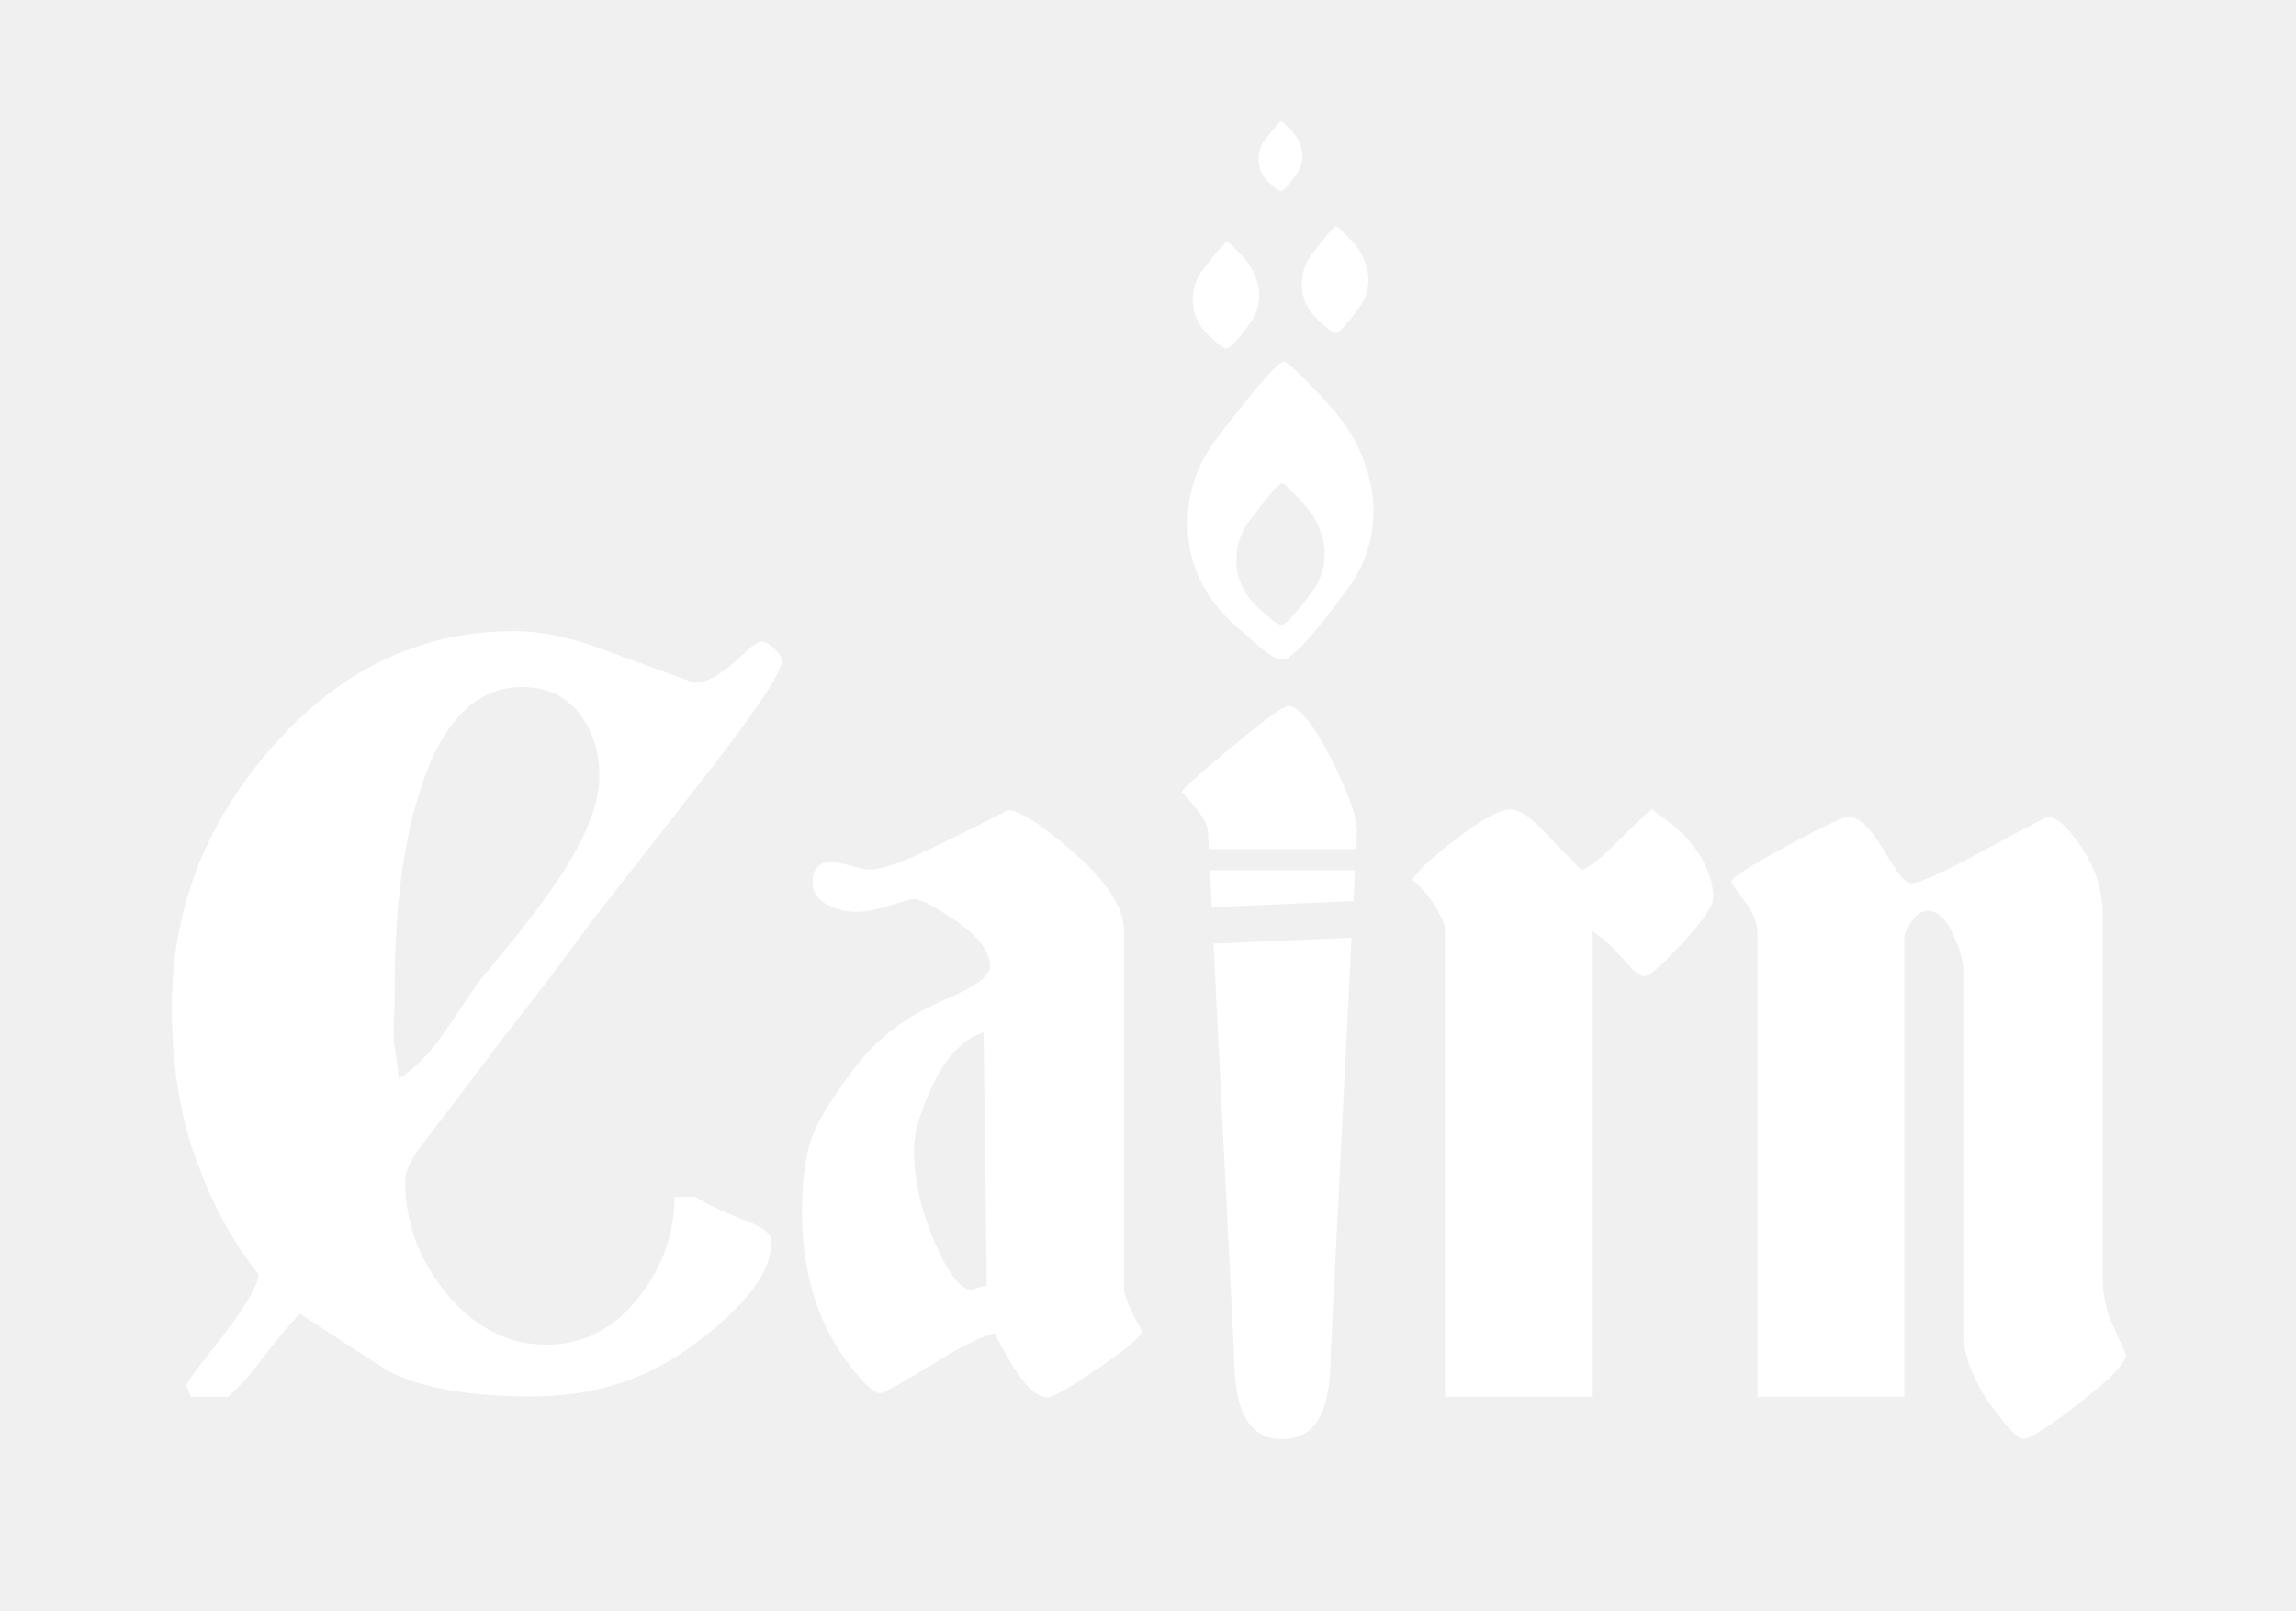
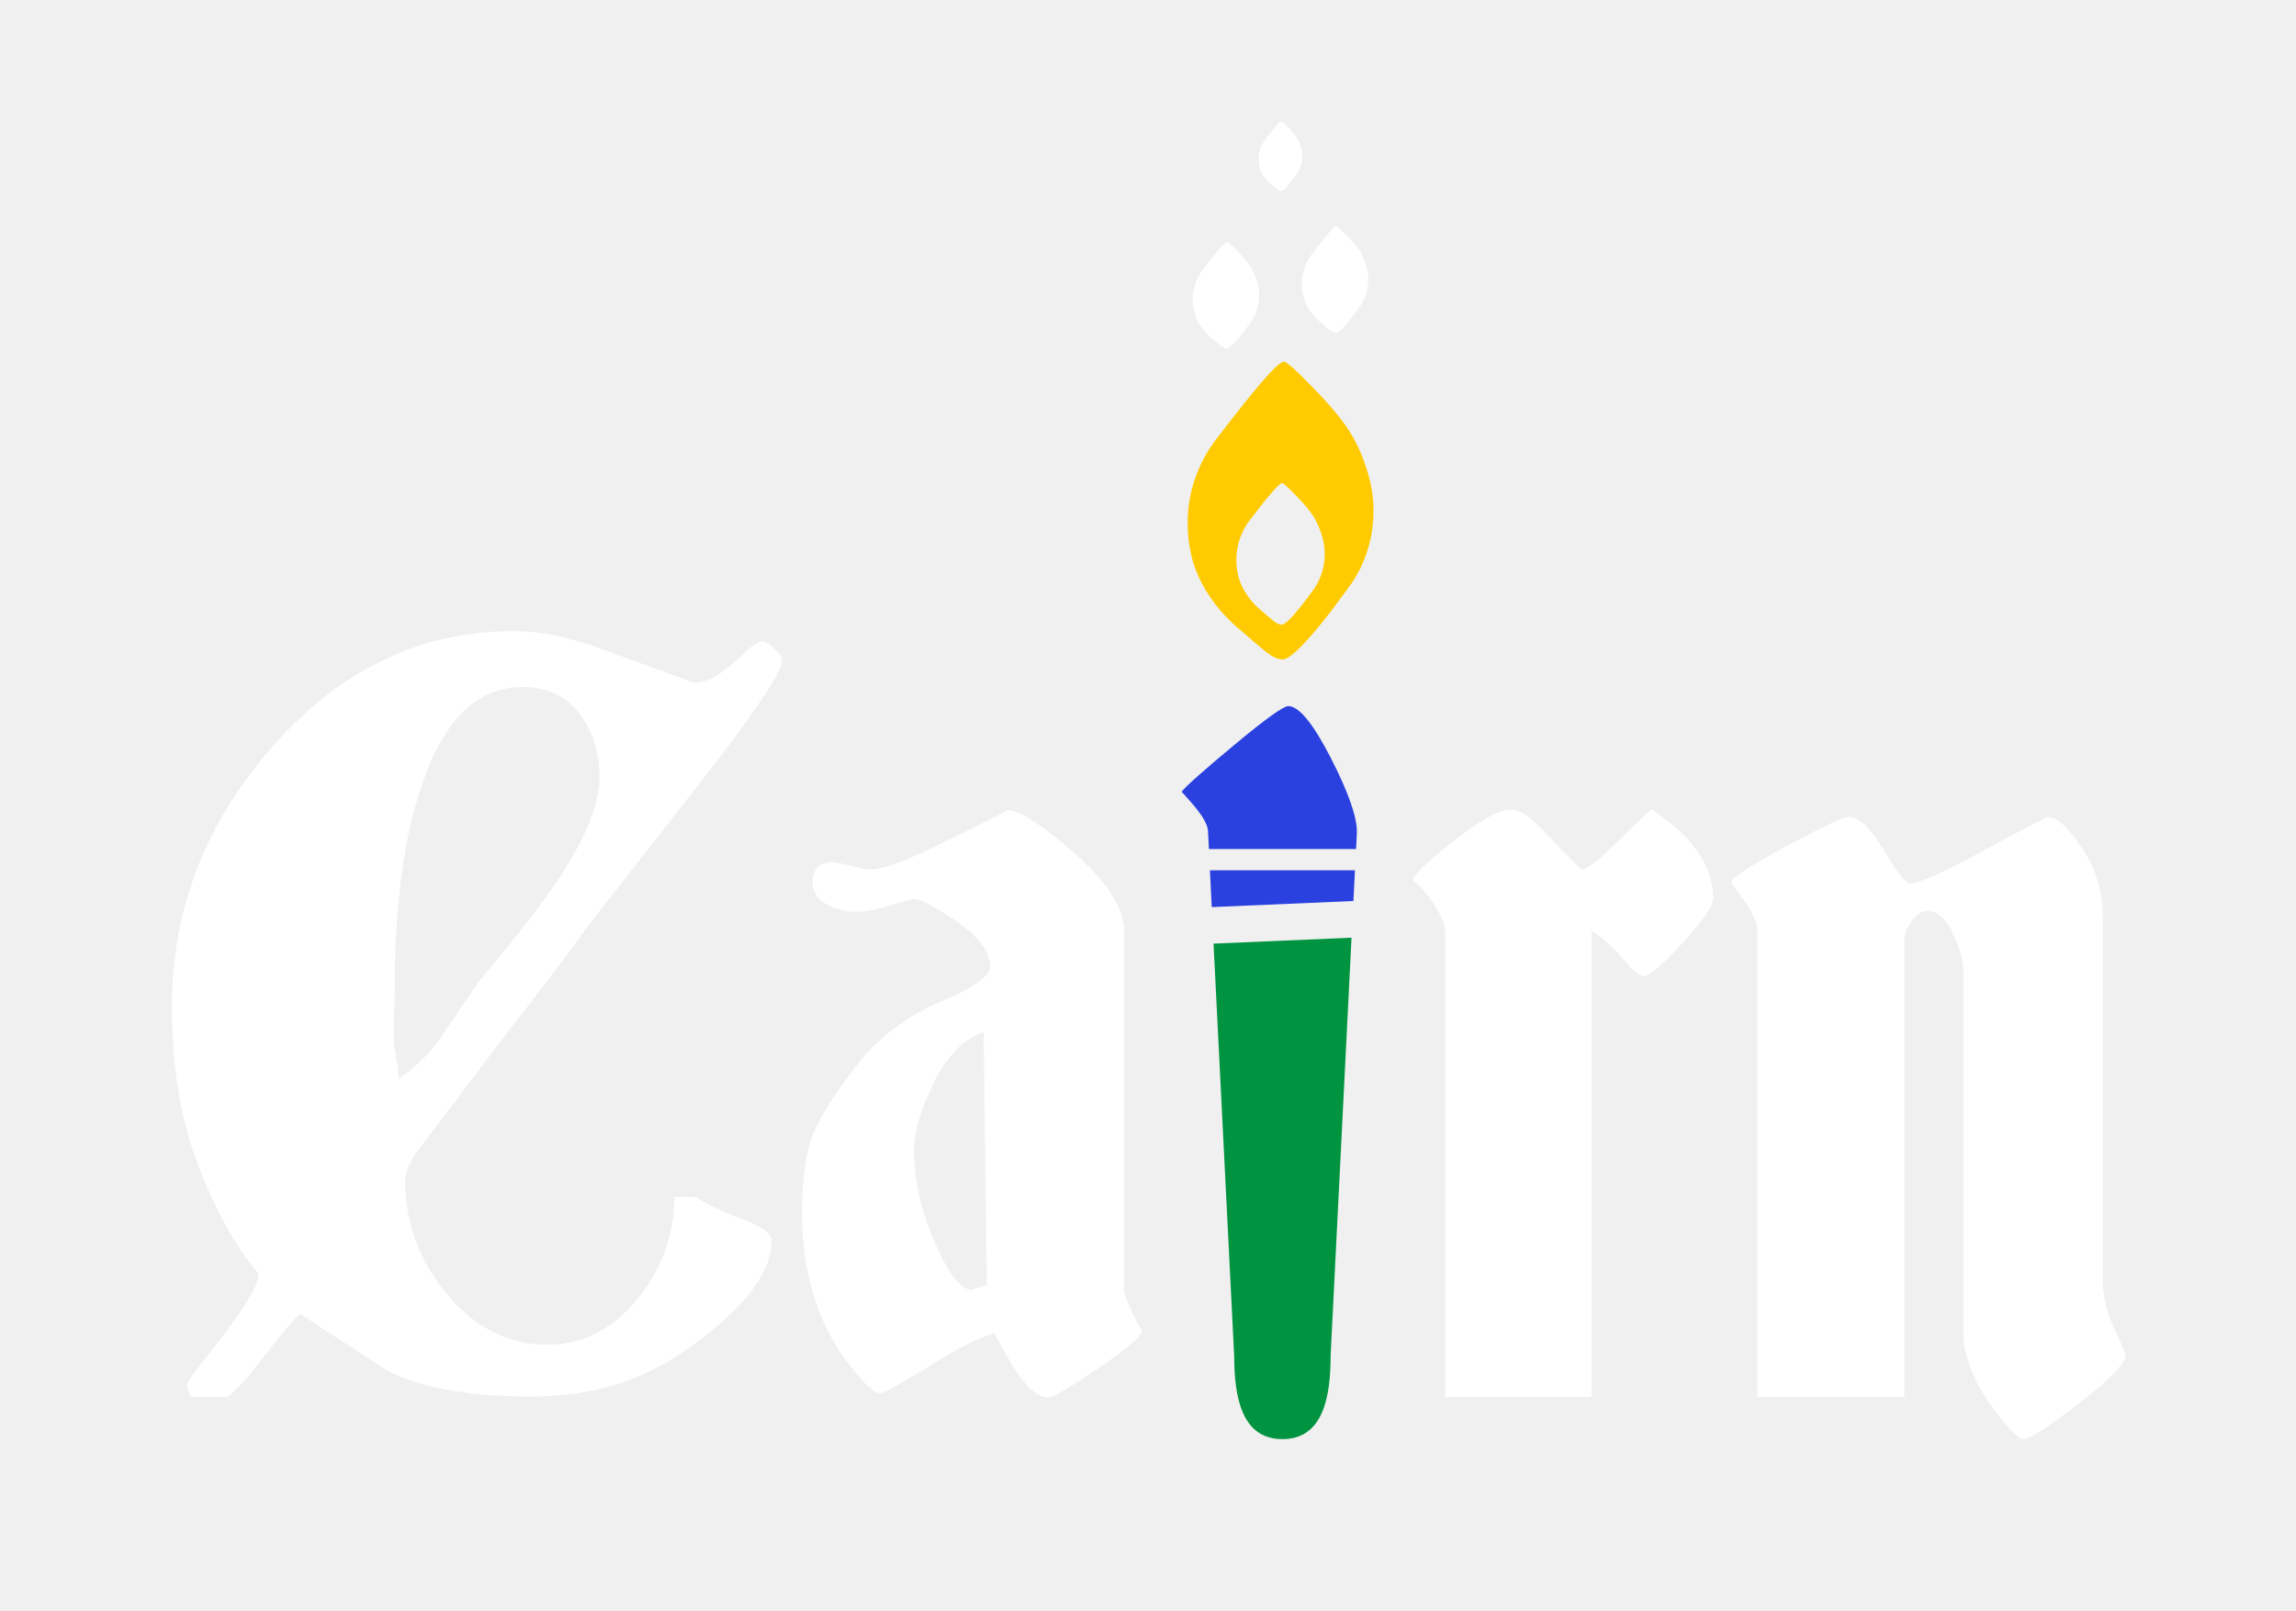
- <svg xmlns="http://www.w3.org/2000/svg" id="Layer_1" data-name="Layer 1" viewBox="0 0 501 351.32">
-   <defs>
-     <style>
+ <svg xmlns="http://www.w3.org/2000/svg" id="Layer_1" data-name="Layer 1" viewBox="0 0 501 351.32" version="1.1">
+   <defs id="defs1">
+     <style id="style1">
      .cls-1 {
        fill: #fff;
      }
    </style>
  </defs>
-   <path class="cls-1" d="M99.47,240.19c1.07-1.53,4.84-6.53,11.29-14.97,7.22-9.21,13.21-17.12,17.97-23.73,8.75-11.21,17.58-22.5,26.49-33.86,10.29-13.36,15.43-21.19,15.43-23.5,0-.61-.54-1.46-1.61-2.53-1.08-1.07-2-1.61-2.76-1.61-.92,0-2.38,1-4.38,3-4.15,3.99-7.6,5.99-10.37,5.99-7.22-2.61-14.17-5.14-20.85-7.6-6.68-2.45-12.86-3.68-18.54-3.68-20.73,0-38.55,8.69-53.44,26.07-14.13,16.46-21.19,35.06-21.19,55.82,0,13.53,1.99,25.3,5.99,35.29,3.53,9.23,7.83,16.92,12.9,23.06,0,2.31-2.61,6.85-7.83,13.61-5.22,6.77-7.83,9.7-7.83,10.93.31.77.61,1.54.92,2.31h8.06c.77-.78,2.77-2.2,5.99-6.4,5.99-7.77,9.29-11.66,9.9-11.66,6.3,4.15,12.67,8.29,19.12,12.44,7.37,3.69,17.74,5.53,31.1,5.53s24.19-3.38,33.86-10.14c12.44-8.75,18.66-16.66,18.66-23.73,0-1.53-1.77-2.99-5.3-4.38-5.22-1.99-8.98-3.76-11.29-5.3h-4.61c0,7.83-2.46,14.97-7.37,21.42-5.53,7.22-12.36,10.83-20.5,10.83s-15.7-3.69-21.77-11.06c-6.07-7.37-9.1-15.58-9.1-24.65,0-2.15,1.15-4.68,3.46-7.6,4.76-6.3,7.29-9.59,7.6-9.9ZM87.04,235.36c-.15-1.69-.38-3.46-.69-5.3-.31-1.84-.46-3.46-.46-4.84,0-1.23.04-2.65.11-4.26.08-1.61.12-3.42.12-5.41,0-19.66,2.38-35.51,7.14-47.57,4.76-12.05,11.67-18.08,20.73-18.08,5.22,0,9.33,1.88,12.32,5.64,2.99,3.77,4.49,8.41,4.49,13.94,0,7.07-4.23,16.28-12.67,27.64-2.3,3.22-6.91,8.98-13.82,17.28-2.61,3.84-5.22,7.68-7.83,11.52-2.61,3.84-5.76,6.99-9.45,9.45Z" />
-   <path class="cls-1" d="M245.27,281.41v-78.36c0-5.07-3.84-10.91-11.52-17.51-6.76-5.84-11.37-8.76-13.82-8.76-5.99,3.09-11.9,6.02-17.74,8.79-5.84,2.78-9.98,4.16-12.44,4.16-.62,0-1.46-.15-2.53-.46-2.92-.77-4.84-1.15-5.76-1.15-2.76,0-4.15,1.46-4.15,4.38,0,2.15,1.04,3.76,3.11,4.84,2.07,1.08,4.26,1.61,6.57,1.61,1.84,0,4.22-.46,7.14-1.38,2.91-.92,4.68-1.38,5.3-1.38,1.53,0,4.68,1.65,9.44,4.95,4.76,3.3,7.14,6.57,7.14,9.79,0,2-3.22,4.38-9.67,7.14-8.14,3.38-14.59,8.14-19.35,14.28-5.68,7.37-9.1,13.05-10.25,17.05-1.15,4-1.73,9.06-1.73,15.2,0,13.52,3.61,24.8,10.83,33.86,2.92,3.69,4.99,5.53,6.22,5.53.77,0,5.14-2.46,13.13-7.37,4.45-2.76,8.37-4.68,11.75-5.76,1.84,3.38,3.22,5.84,4.15,7.37,2.77,4.46,5.3,6.68,7.6,6.68,1.07,0,4.76-2.15,11.06-6.45,6.29-4.3,9.44-6.99,9.44-8.06-1.08-1.84-1.77-3.15-2.07-3.92-1.23-2.61-1.84-4.3-1.84-5.07ZM212.1,281.43c-2.46,0-5.18-3.49-8.18-10.48-3-6.99-4.49-13.71-4.49-20.16,0-3.69,1.42-8.48,4.26-14.4,2.84-5.91,6.49-9.64,10.94-11.17l.69,55.28c-1.54.31-2.61.62-3.23.92Z" />
-   <path class="cls-1" d="M360.47,176.61c-.31,0-2.65,2.19-7.03,6.56-4.38,4.38-7.18,6.57-8.41,6.57-2.92-2.91-5.76-5.83-8.52-8.75-2.76-2.91-5.07-4.38-6.91-4.38-2.3,0-6.26,2.15-11.86,6.45-5.61,4.3-8.79,7.3-9.56,8.98,1.53,1.07,3.11,2.84,4.72,5.29,1.61,2.46,2.42,4.37,2.42,5.75v101.69h32.02v-101.67c2.43,1.54,4.87,3.76,7.31,6.68,1.83,2.15,3.2,3.22,4.11,3.22,1.37,0,4.94-3.3,10.73-9.9,2.89-3.38,4.34-5.76,4.34-7.14,0-4.76-2.23-9.45-6.68-14.05-1.38-1.38-3.61-3.15-6.68-5.3Z" />
-   <path class="cls-1" d="M460.43,287.77c-1.08-2.54-1.61-6.5-1.61-8.35v-79.73c0-5.53-1.69-10.69-5.07-15.46-2.76-4-5.07-6-6.91-6-.31,0-4.92,2.42-13.82,7.26-8.91,4.84-14.28,7.26-16.12,7.26-1.07,0-3.03-2.42-5.87-7.26-2.84-4.84-5.41-7.26-7.72-7.26-1.08,0-5.61,2.15-13.59,6.45-7.99,4.3-11.98,6.91-11.98,7.83,0,.15.96,1.5,2.88,4.03,1.92,2.53,2.88,4.88,2.88,7.03v101.21h32.02v-100.06c0-.92.54-2.15,1.61-3.69,1.07-1.53,2.22-2.3,3.46-2.3,2.15,0,3.99,1.66,5.53,4.96,1.53,3.31,2.3,6.04,2.3,8.2v79.52c0,3.54,1.99,9.78,5.99,15.16,3.53,4.92,5.91,7.39,7.14,7.39,1.38,0,5.45-2.61,12.21-7.85,6.76-5.23,10.14-8.77,10.14-10.61-1.23-2.61-2.38-5.19-3.46-7.73Z" />
-   <path class="cls-1" d="M264.64,73.98c.51.45,1.04.91,1.6,1.37.56.46,1.04.7,1.44.7.48,0,1.48-.93,3-2.79.51-.62,1.21-1.55,2.11-2.79.48-.62.89-1.34,1.22-2.15.51-1.24.76-2.55.76-3.93,0-.98-.16-2-.49-3.06-.32-1.06-.72-1.99-1.2-2.81-.59-1.01-1.6-2.25-3.04-3.71-1.29-1.35-2.05-2.03-2.28-2.03-.45,0-2.24,2.05-5.36,6.16-.65.84-1.17,1.82-1.56,2.93-.39,1.11-.59,2.29-.59,3.52,0,1.74.38,3.33,1.14,4.75.76,1.42,1.84,2.69,3.25,3.82Z" />
-   <path class="cls-1" d="M285.21,66.74c.76,1.42,1.84,2.69,3.25,3.82.51.45,1.04.91,1.6,1.37.56.46,1.04.7,1.44.7.48,0,1.48-.93,3-2.79.51-.62,1.21-1.55,2.11-2.79.48-.62.89-1.34,1.22-2.15.51-1.24.76-2.55.76-3.93,0-.98-.16-2-.49-3.06-.32-1.06-.72-1.99-1.2-2.81-.59-1.01-1.6-2.25-3.04-3.71-1.29-1.35-2.05-2.03-2.28-2.03-.45,0-2.24,2.05-5.36,6.16-.65.84-1.17,1.82-1.56,2.93-.39,1.11-.59,2.29-.59,3.52,0,1.74.38,3.33,1.14,4.75Z" />
-   <path class="cls-1" d="M294.99,94.96c-1.65-2.83-4.48-6.29-8.49-10.38-3.62-3.77-5.74-5.66-6.37-5.66-1.26,0-6.25,5.74-14.97,17.22-1.81,2.36-3.26,5.09-4.36,8.19-1.1,3.11-1.65,6.39-1.65,9.85,0,4.87,1.06,9.3,3.18,13.26,2.12,3.97,5.15,7.53,9.08,10.67,1.41,1.26,2.91,2.54,4.48,3.83,1.57,1.3,2.91,1.95,4.01,1.95,1.34,0,4.13-2.59,8.37-7.78,1.41-1.73,3.38-4.32,5.9-7.78,1.33-1.73,2.48-3.73,3.42-6.01,1.41-3.46,2.12-7.11,2.12-10.97,0-2.75-.45-5.6-1.36-8.55-.9-2.95-2.02-5.56-3.36-7.84ZM288.05,126.04c-.45,1.08-.99,2.04-1.62,2.86-1.2,1.64-2.13,2.88-2.8,3.7-2.02,2.47-3.34,3.7-3.98,3.7-.52,0-1.16-.31-1.91-.93-.75-.62-1.46-1.22-2.13-1.82-1.87-1.49-3.31-3.19-4.32-5.07-1.01-1.89-1.51-3.99-1.51-6.31,0-1.64.26-3.2.78-4.68.52-1.48,1.21-2.77,2.07-3.9,4.15-5.46,6.52-8.18,7.12-8.18.3,0,1.31.9,3.03,2.69,1.91,1.94,3.25,3.59,4.04,4.93.63,1.08,1.17,2.33,1.6,3.73.43,1.4.64,2.76.64,4.06,0,1.83-.34,3.57-1.01,5.21Z" />
-   <path class="cls-1" d="M277.53,40.36c.33.3.68.6,1.05.9.37.31.68.46.94.46.31,0,.97-.61,1.97-1.83.33-.41.8-1.02,1.39-1.83.31-.41.58-.88.81-1.42.33-.81.5-1.68.5-2.58,0-.65-.11-1.32-.32-2.01-.21-.69-.48-1.31-.79-1.85-.39-.67-1.06-1.48-2-2.44-.85-.89-1.35-1.33-1.5-1.33-.3,0-1.47,1.35-3.53,4.05-.43.56-.77,1.2-1.03,1.93-.26.73-.39,1.5-.39,2.32,0,1.15.25,2.19.75,3.12.5.93,1.21,1.77,2.14,2.51Z" />
-   <polygon class="cls-1" points="264.41 197.92 295.32 196.59 295.66 189.88 264.01 189.88 264.41 197.92" />
-   <path class="cls-1" d="M281.1,154.07c-1.08,0-5.03,2.85-11.86,8.54-6.84,5.69-10.64,9.08-11.4,10.15,2.15,2.31,3.65,4.12,4.49,5.42.84,1.31,1.27,2.43,1.27,3.35l.19,3.72h32.11l.19-3.72c0-3.38-1.92-8.81-5.76-16.27-3.84-7.46-6.91-11.19-9.21-11.19Z" />
-   <path class="cls-1" d="M269.31,295.72c0,8.97,1.56,18.28,10.52,18.28s10.52-9.31,10.52-18.28l4.56-91.13-30.11,1.3,4.5,89.83Z" />
+   <path class="cls-1" d="M99.47,240.19c1.07-1.53,4.84-6.53,11.29-14.97,7.22-9.21,13.21-17.12,17.97-23.73,8.75-11.21,17.58-22.5,26.49-33.86,10.29-13.36,15.43-21.19,15.43-23.5,0-.61-.54-1.46-1.61-2.53-1.08-1.07-2-1.61-2.76-1.61-.92,0-2.38,1-4.38,3-4.15,3.99-7.6,5.99-10.37,5.99-7.22-2.61-14.17-5.14-20.85-7.6-6.68-2.45-12.86-3.68-18.54-3.68-20.73,0-38.55,8.69-53.44,26.07-14.13,16.46-21.19,35.06-21.19,55.82,0,13.53,1.99,25.3,5.99,35.29,3.53,9.23,7.83,16.92,12.9,23.06,0,2.31-2.61,6.85-7.83,13.61-5.22,6.77-7.83,9.7-7.83,10.93.31.77.61,1.54.92,2.31h8.06c.77-.78,2.77-2.2,5.99-6.4,5.99-7.77,9.29-11.66,9.9-11.66,6.3,4.15,12.67,8.29,19.12,12.44,7.37,3.69,17.74,5.53,31.1,5.53s24.19-3.38,33.86-10.14c12.44-8.75,18.66-16.66,18.66-23.73,0-1.53-1.77-2.99-5.3-4.38-5.22-1.99-8.98-3.76-11.29-5.3h-4.61c0,7.83-2.46,14.97-7.37,21.42-5.53,7.22-12.36,10.83-20.5,10.83s-15.7-3.69-21.77-11.06c-6.07-7.37-9.1-15.58-9.1-24.65,0-2.15,1.15-4.68,3.46-7.6,4.76-6.3,7.29-9.59,7.6-9.9ZM87.04,235.36c-.15-1.69-.38-3.46-.69-5.3-.31-1.84-.46-3.46-.46-4.84,0-1.23.04-2.65.11-4.26.08-1.61.12-3.42.12-5.41,0-19.66,2.38-35.51,7.14-47.57,4.76-12.05,11.67-18.08,20.73-18.08,5.22,0,9.33,1.88,12.32,5.64,2.99,3.77,4.49,8.41,4.49,13.94,0,7.07-4.23,16.28-12.67,27.64-2.3,3.22-6.91,8.98-13.82,17.28-2.61,3.84-5.22,7.68-7.83,11.52-2.61,3.84-5.76,6.99-9.45,9.45Z" id="path1" />
+   <path class="cls-1" d="M245.27,281.41v-78.36c0-5.07-3.84-10.91-11.52-17.51-6.76-5.84-11.37-8.76-13.82-8.76-5.99,3.09-11.9,6.02-17.74,8.79-5.84,2.78-9.98,4.16-12.44,4.16-.62,0-1.46-.15-2.53-.46-2.92-.77-4.84-1.15-5.76-1.15-2.76,0-4.15,1.46-4.15,4.38,0,2.15,1.04,3.76,3.11,4.84,2.07,1.08,4.26,1.61,6.57,1.61,1.84,0,4.22-.46,7.14-1.38,2.91-.92,4.68-1.38,5.3-1.38,1.53,0,4.68,1.65,9.44,4.95,4.76,3.3,7.14,6.57,7.14,9.79,0,2-3.22,4.38-9.67,7.14-8.14,3.38-14.59,8.14-19.35,14.28-5.68,7.37-9.1,13.05-10.25,17.05-1.15,4-1.73,9.06-1.73,15.2,0,13.52,3.61,24.8,10.83,33.86,2.92,3.69,4.99,5.53,6.22,5.53.77,0,5.14-2.46,13.13-7.37,4.45-2.76,8.37-4.68,11.75-5.76,1.84,3.38,3.22,5.84,4.15,7.37,2.77,4.46,5.3,6.68,7.6,6.68,1.07,0,4.76-2.15,11.06-6.45,6.29-4.3,9.44-6.99,9.44-8.06-1.08-1.84-1.77-3.15-2.07-3.92-1.23-2.61-1.84-4.3-1.84-5.07ZM212.1,281.43c-2.46,0-5.18-3.49-8.18-10.48-3-6.99-4.49-13.71-4.49-20.16,0-3.69,1.42-8.48,4.26-14.4,2.84-5.91,6.49-9.64,10.94-11.17l.69,55.28c-1.54.31-2.61.62-3.23.92Z" id="path2" />
+   <path class="cls-1" d="M360.47,176.61c-.31,0-2.65,2.19-7.03,6.56-4.38,4.38-7.18,6.57-8.41,6.57-2.92-2.91-5.76-5.83-8.52-8.75-2.76-2.91-5.07-4.38-6.91-4.38-2.3,0-6.26,2.15-11.86,6.45-5.61,4.3-8.79,7.3-9.56,8.98,1.53,1.07,3.11,2.84,4.72,5.29,1.61,2.46,2.42,4.37,2.42,5.75v101.69h32.02v-101.67c2.43,1.54,4.87,3.76,7.31,6.68,1.83,2.15,3.2,3.22,4.11,3.22,1.37,0,4.94-3.3,10.73-9.9,2.89-3.38,4.34-5.76,4.34-7.14,0-4.76-2.23-9.45-6.68-14.05-1.38-1.38-3.61-3.15-6.68-5.3Z" id="path3" />
+   <path class="cls-1" d="M460.43,287.77c-1.08-2.54-1.61-6.5-1.61-8.35v-79.73c0-5.53-1.69-10.69-5.07-15.46-2.76-4-5.07-6-6.91-6-.31,0-4.92,2.42-13.82,7.26-8.91,4.84-14.28,7.26-16.12,7.26-1.07,0-3.03-2.42-5.87-7.26-2.84-4.84-5.41-7.26-7.72-7.26-1.08,0-5.61,2.15-13.59,6.45-7.99,4.3-11.98,6.91-11.98,7.83,0,.15.96,1.5,2.88,4.03,1.92,2.53,2.88,4.88,2.88,7.03v101.21h32.02v-100.06c0-.92.54-2.15,1.61-3.69,1.07-1.53,2.22-2.3,3.46-2.3,2.15,0,3.99,1.66,5.53,4.96,1.53,3.31,2.3,6.04,2.3,8.2v79.52c0,3.54,1.99,9.78,5.99,15.16,3.53,4.92,5.91,7.39,7.14,7.39,1.38,0,5.45-2.61,12.21-7.85,6.76-5.23,10.14-8.77,10.14-10.61-1.23-2.61-2.38-5.19-3.46-7.73Z" id="path4" />
+   <path class="cls-1" d="M264.64,73.98c.51.45,1.04.91,1.6,1.37.56.46,1.04.7,1.44.7.48,0,1.48-.93,3-2.79.51-.62,1.21-1.55,2.11-2.79.48-.62.89-1.34,1.22-2.15.51-1.24.76-2.55.76-3.93,0-.98-.16-2-.49-3.06-.32-1.06-.72-1.99-1.2-2.81-.59-1.01-1.6-2.25-3.04-3.71-1.29-1.35-2.05-2.03-2.28-2.03-.45,0-2.24,2.05-5.36,6.16-.65.84-1.17,1.82-1.56,2.93-.39,1.11-.59,2.29-.59,3.52,0,1.74.38,3.33,1.14,4.75.76,1.42,1.84,2.69,3.25,3.82Z" id="path5" style="fill:#ffffff;fill-opacity:1" />
+   <path class="cls-1" d="M285.21,66.74c.76,1.42,1.84,2.69,3.25,3.82.51.45,1.04.91,1.6,1.37.56.46,1.04.7,1.44.7.48,0,1.48-.93,3-2.79.51-.62,1.21-1.55,2.11-2.79.48-.62.89-1.34,1.22-2.15.51-1.24.76-2.55.76-3.93,0-.98-.16-2-.49-3.06-.32-1.06-.72-1.99-1.2-2.81-.59-1.01-1.6-2.25-3.04-3.71-1.29-1.35-2.05-2.03-2.28-2.03-.45,0-2.24,2.05-5.36,6.16-.65.84-1.17,1.82-1.56,2.93-.39,1.11-.59,2.29-.59,3.52,0,1.74.38,3.33,1.14,4.75Z" id="path6" style="fill:#ffffff;fill-opacity:1" />
+   <path class="cls-1" d="M294.99,94.96c-1.65-2.83-4.48-6.29-8.49-10.38-3.62-3.77-5.74-5.66-6.37-5.66-1.26,0-6.25,5.74-14.97,17.22-1.81,2.36-3.26,5.09-4.36,8.19-1.1,3.11-1.65,6.39-1.65,9.85,0,4.87,1.06,9.3,3.18,13.26,2.12,3.97,5.15,7.53,9.08,10.67,1.41,1.26,2.91,2.54,4.48,3.83,1.57,1.3,2.91,1.95,4.01,1.95,1.34,0,4.13-2.59,8.37-7.78,1.41-1.73,3.38-4.32,5.9-7.78,1.33-1.73,2.48-3.73,3.42-6.01,1.41-3.46,2.12-7.11,2.12-10.97,0-2.75-.45-5.6-1.36-8.55-.9-2.95-2.02-5.56-3.36-7.84ZM288.05,126.04c-.45,1.08-.99,2.04-1.62,2.86-1.2,1.64-2.13,2.88-2.8,3.7-2.02,2.47-3.34,3.7-3.98,3.7-.52,0-1.16-.31-1.91-.93-.75-.62-1.46-1.22-2.13-1.82-1.87-1.49-3.31-3.19-4.32-5.07-1.01-1.89-1.51-3.99-1.51-6.31,0-1.64.26-3.2.78-4.68.52-1.48,1.21-2.77,2.07-3.9,4.15-5.46,6.52-8.18,7.12-8.18.3,0,1.31.9,3.03,2.69,1.91,1.94,3.25,3.59,4.04,4.93.63,1.08,1.17,2.33,1.6,3.73.43,1.4.64,2.76.64,4.06,0,1.83-.34,3.57-1.01,5.21Z" id="path7" style="fill:#ffcb00;fill-opacity:1" />
+   <path class="cls-1" d="M277.53,40.36c.33.3.68.6,1.05.9.37.31.68.46.94.46.31,0,.97-.61,1.97-1.83.33-.41.8-1.02,1.39-1.83.31-.41.58-.88.81-1.42.33-.81.5-1.68.5-2.58,0-.65-.11-1.32-.32-2.01-.21-.69-.48-1.31-.79-1.85-.39-.67-1.06-1.48-2-2.44-.85-.89-1.35-1.33-1.5-1.33-.3,0-1.47,1.35-3.53,4.05-.43.56-.77,1.2-1.03,1.93-.26.73-.39,1.5-.39,2.32,0,1.15.25,2.19.75,3.12.5.93,1.21,1.77,2.14,2.51Z" id="path8" style="fill:#ffffff;fill-opacity:1" />
+   <polygon class="cls-1" points="264.41 197.92 295.32 196.59 295.66 189.88 264.01 189.88 264.41 197.92" id="polygon8" style="fill:#2b41df;fill-opacity:1" />
+   <path class="cls-1" d="M281.1,154.07c-1.08,0-5.03,2.85-11.86,8.54-6.84,5.69-10.64,9.08-11.4,10.15,2.15,2.31,3.65,4.12,4.49,5.42.84,1.31,1.27,2.43,1.27,3.35l.19,3.72h32.11l.19-3.72c0-3.38-1.92-8.81-5.76-16.27-3.84-7.46-6.91-11.19-9.21-11.19Z" id="path9" style="fill:#2b41df;fill-opacity:1" />
+   <path class="cls-1" d="M269.31,295.72c0,8.97,1.56,18.28,10.52,18.28s10.52-9.31,10.52-18.28l4.56-91.13-30.11,1.3,4.5,89.83Z" id="path10" style="fill:#009440;fill-opacity:1" />
</svg>
